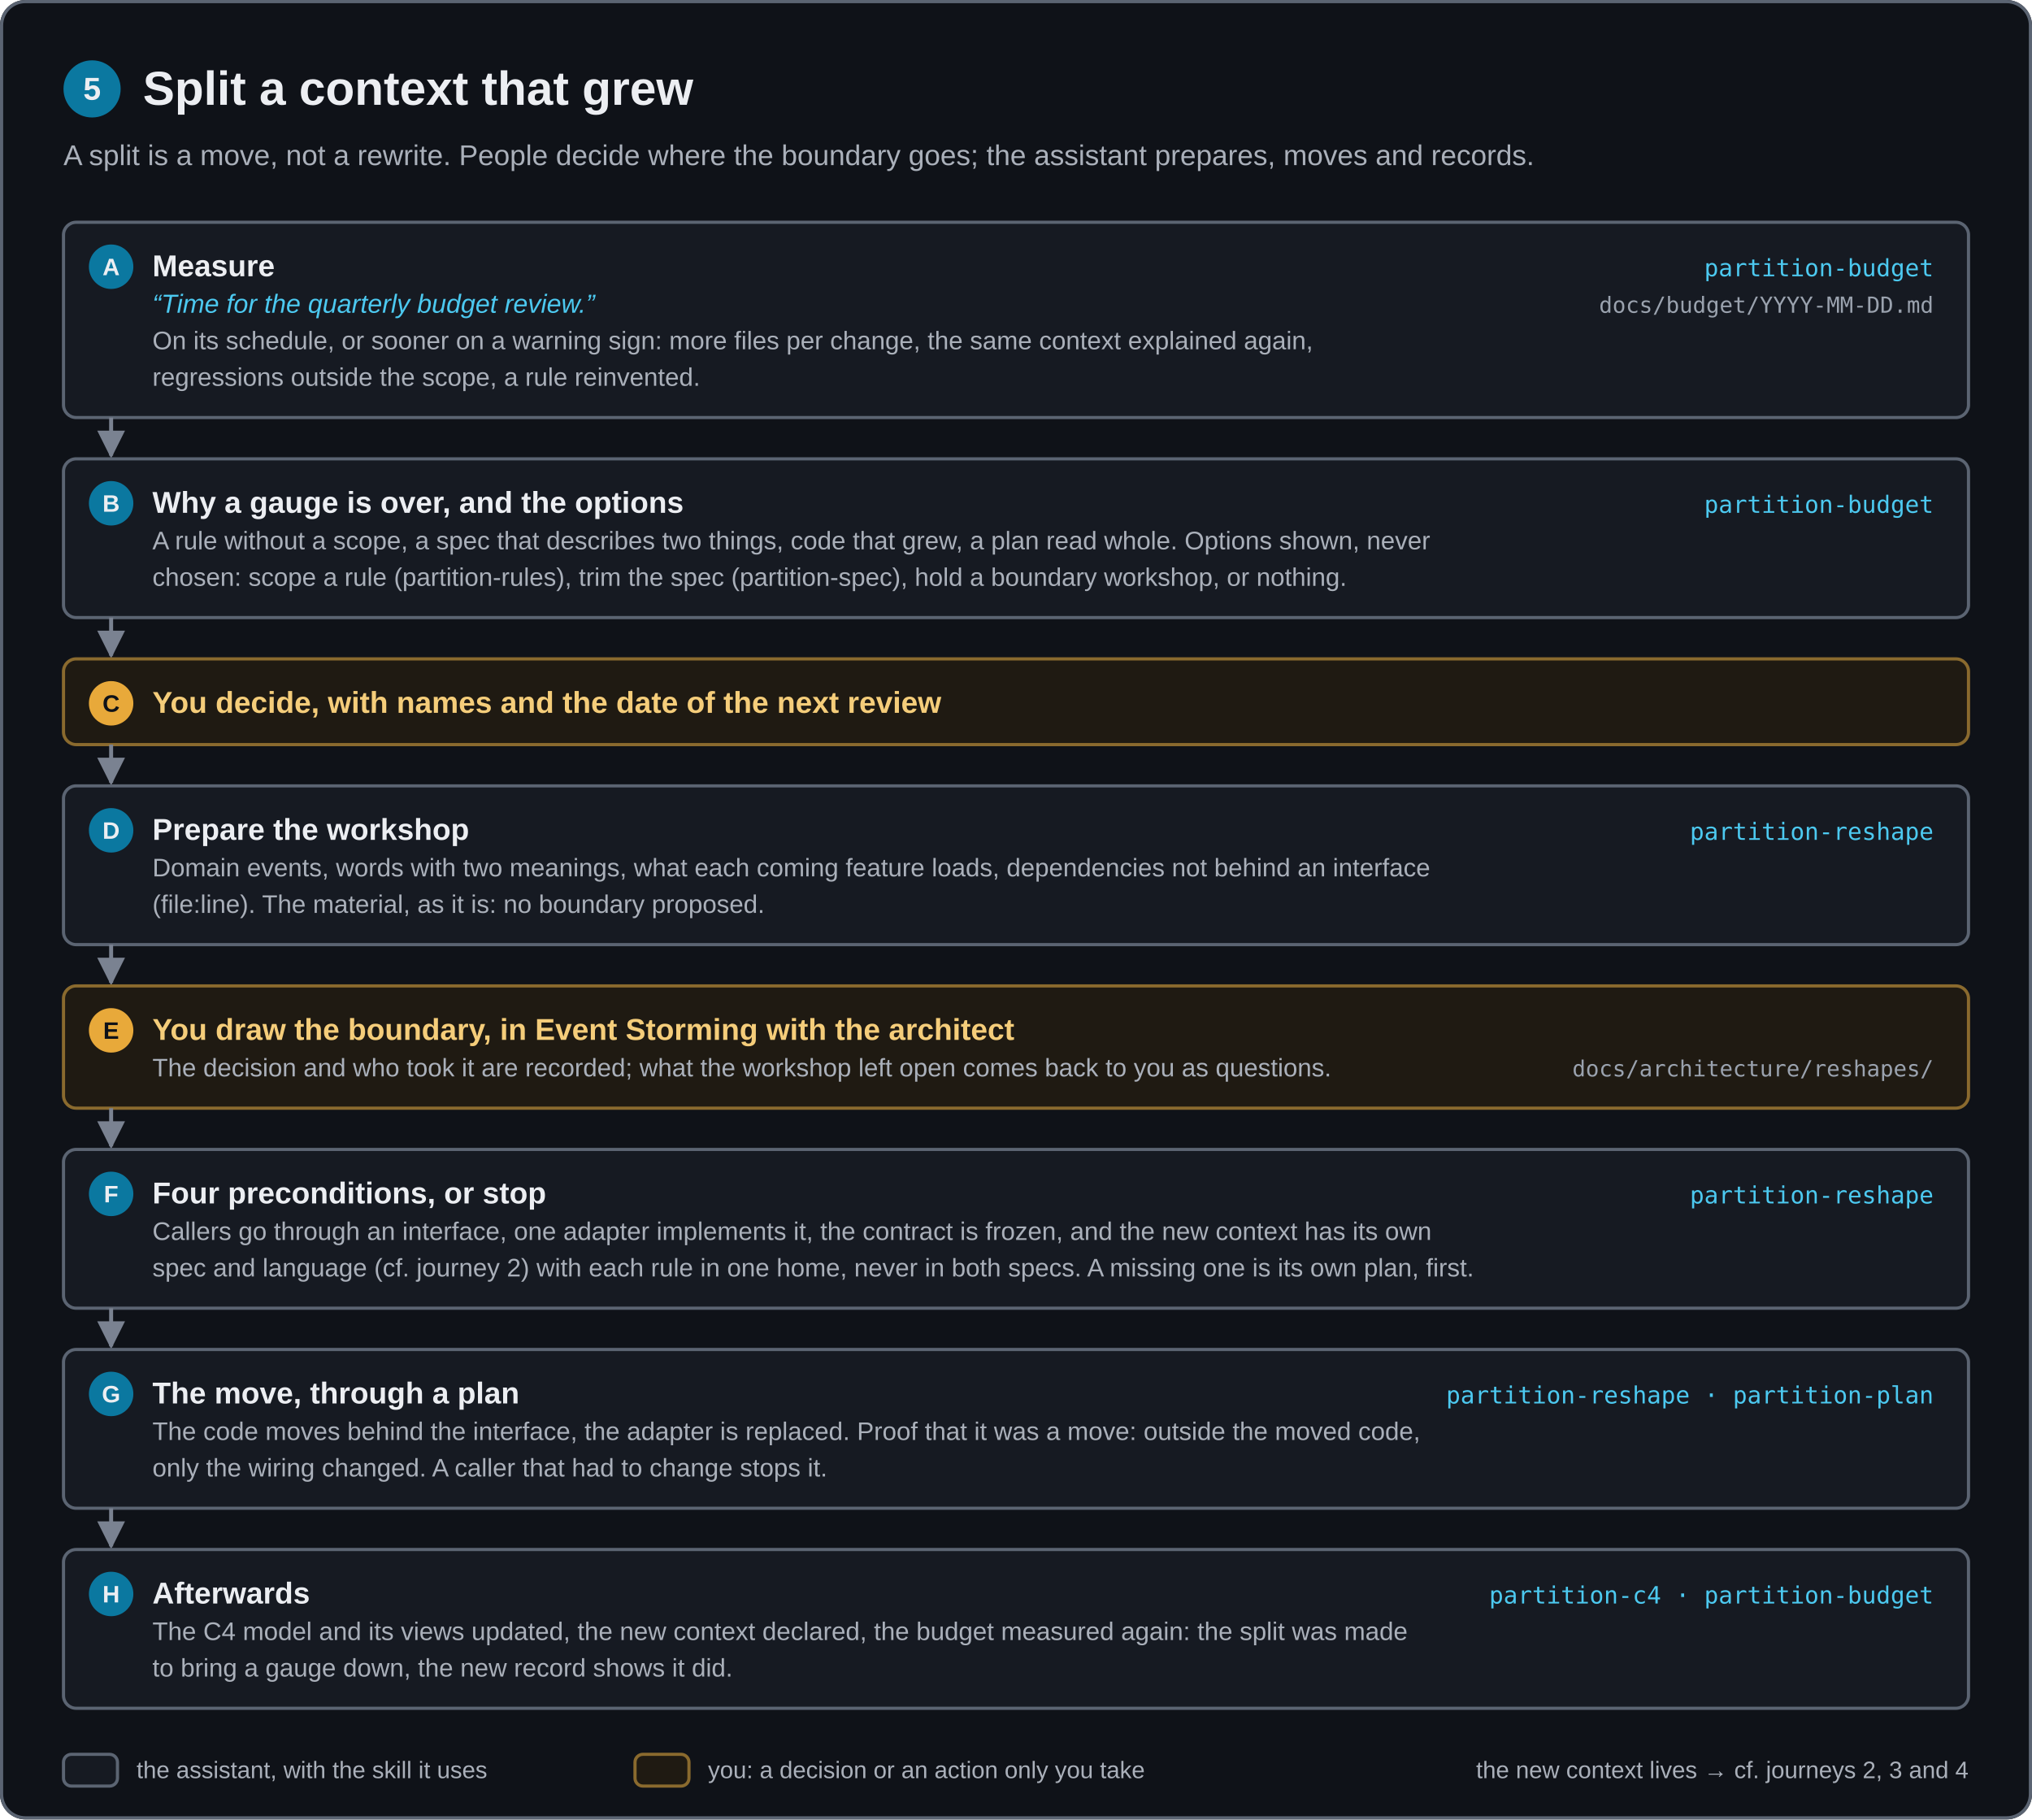
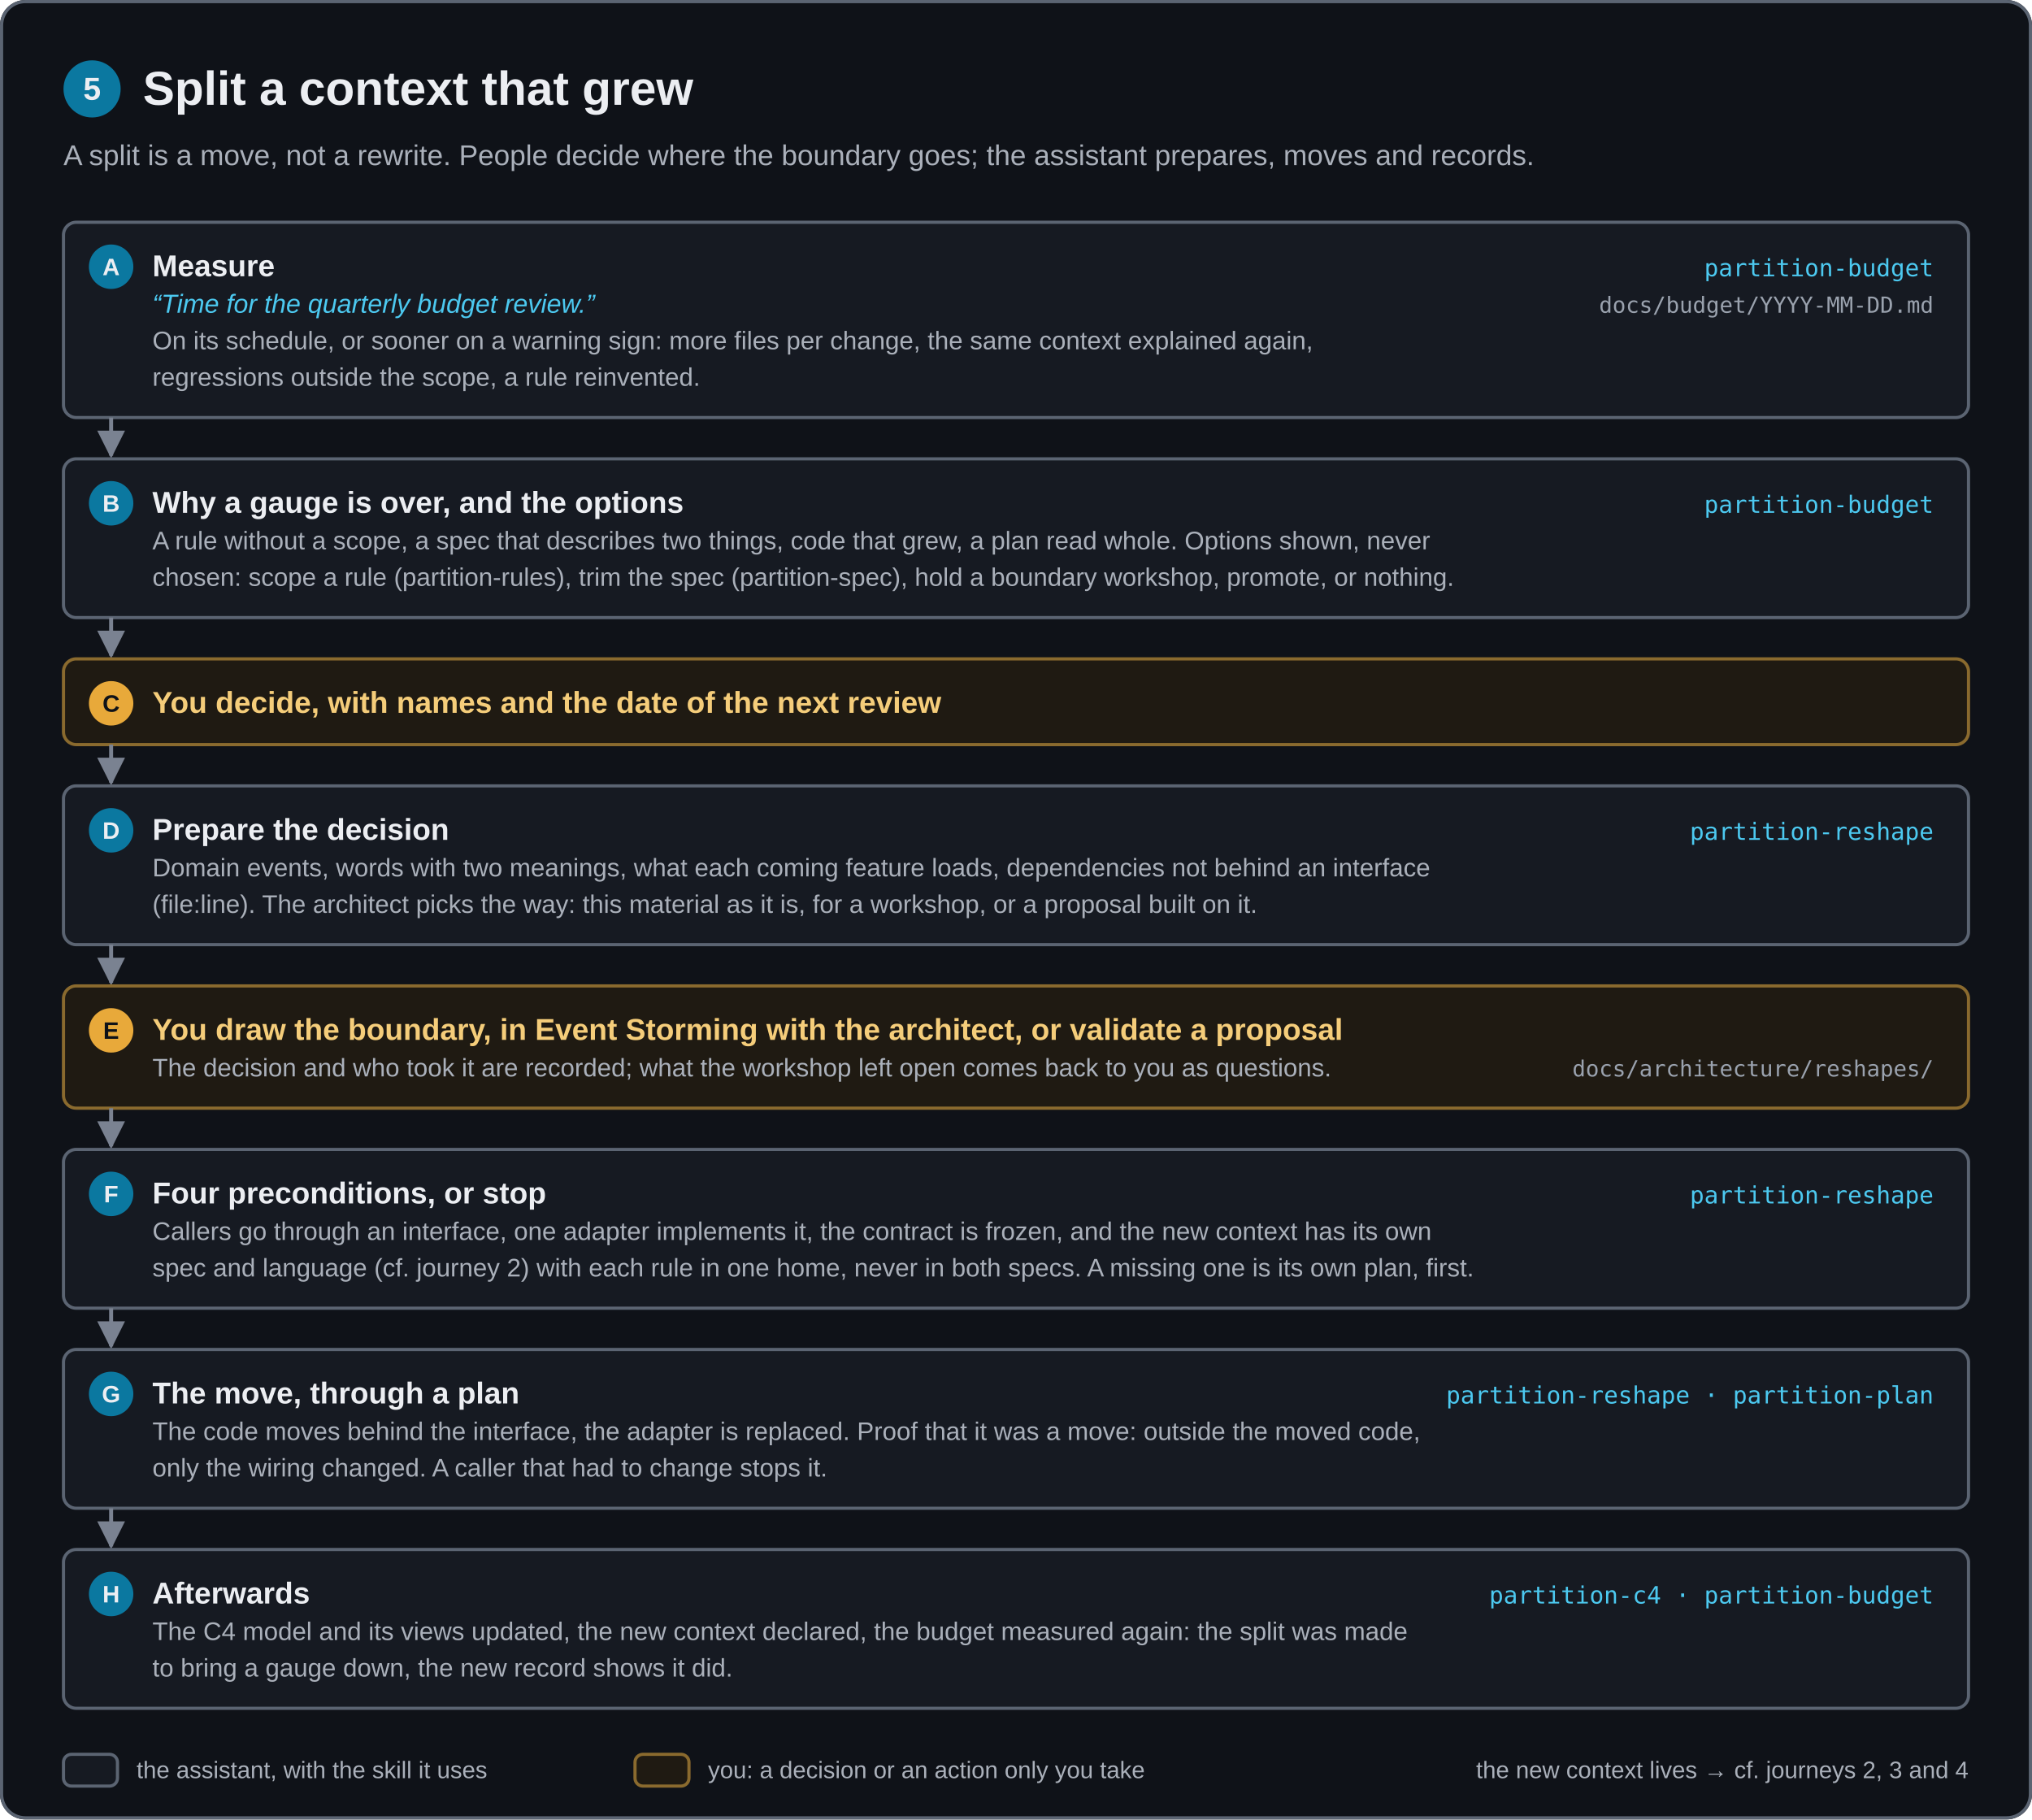
<svg xmlns="http://www.w3.org/2000/svg" viewBox="0 0 1280 1146" role="img" aria-labelledby="t d">
  <defs>
    <style>
      .sans { font-family: 'IBM Plex Sans','Segoe UI',system-ui,-apple-system,'Helvetica Neue',Arial,sans-serif; }
      .mono { font-family: 'IBM Plex Mono','Cascadia Mono',Consolas,Menlo,monospace; }
    </style>
    <marker id="a" viewBox="0 0 10 10" refX="9" refY="5" markerWidth="7" markerHeight="7" orient="auto-start-reverse">
      <path d="M0 0L10 5L0 10z" fill="#7a8291" />
    </marker>
    <marker id="b" viewBox="0 0 10 10" refX="9" refY="5" markerWidth="7" markerHeight="7" orient="auto-start-reverse">
      <path d="M0 0L10 5L0 10z" fill="#4cc9f0" />
    </marker>
  </defs>
  <rect width="1280" height="1146" rx="16" fill="#0f1218" />
  <rect x="1" y="1" width="1278" height="1144" rx="15" fill="none" stroke="#5b6472" stroke-width="2" />
  <circle cx="58" cy="56" r="18" fill="#0b78a0" />
  <text x="58" y="62.84" class="sans" font-size="20" font-weight="700" fill="#eceef2" text-anchor="middle">5</text>
  <text x="90" y="66" class="sans" font-size="30" font-weight="600" fill="#eceef2">Split a context that grew</text>
  <text x="40" y="104" class="sans" font-size="18" fill="#aab0ba">A split is a move, not a rewrite. People decide where the boundary goes; the assistant prepares, moves and records.</text>
  <rect x="40" y="140" width="1200" height="123" rx="8" fill="#161a22" stroke="#5b6472" stroke-width="2" />
  <circle cx="70" cy="168" r="14" fill="#0b78a0" />
  <text x="70" y="173.32" class="sans" font-size="15" font-weight="700" fill="#eceef2" text-anchor="middle">A</text>
  <text x="96" y="174" class="sans" font-size="19" font-weight="600" fill="#eceef2">Measure</text>
  <text x="1218" y="174" class="mono" font-size="15" fill="#4cc9f0" text-anchor="end">partition-budget</text>
  <text x="96" y="197" class="sans" font-size="16.5" font-style="italic" fill="#4cc9f0">“Time for the quarterly budget review.”</text>
  <text x="96" y="220" class="sans" font-size="16" fill="#aab0ba">On its schedule, or sooner on a warning sign: more files per change, the same context explained again,</text>
  <text x="96" y="243" class="sans" font-size="16" fill="#aab0ba">regressions outside the scope, a rule reinvented.</text>
  <text x="1218" y="197" class="mono" font-size="14" fill="#9aa2ae" text-anchor="end">docs/budget/YYYY-MM-DD.md</text>
  <path d="M70 263L70 287" fill="none" stroke="#7a8291" stroke-width="2.5" marker-end="url(#a)" />
  <rect x="40" y="289" width="1200" height="100" rx="8" fill="#161a22" stroke="#5b6472" stroke-width="2" />
  <circle cx="70" cy="317" r="14" fill="#0b78a0" />
  <text x="70" y="322.32" class="sans" font-size="15" font-weight="700" fill="#eceef2" text-anchor="middle">B</text>
  <text x="96" y="323" class="sans" font-size="19" font-weight="600" fill="#eceef2">Why a gauge is over, and the options</text>
  <text x="1218" y="323" class="mono" font-size="15" fill="#4cc9f0" text-anchor="end">partition-budget</text>
  <text x="96" y="346" class="sans" font-size="16" fill="#aab0ba">A rule without a scope, a spec that describes two things, code that grew, a plan read whole. Options shown, never</text>
-   <text x="96" y="369" class="sans" font-size="16" fill="#aab0ba">chosen: scope a rule (partition-rules), trim the spec (partition-spec), hold a boundary workshop, or nothing.</text>
+   <text x="96" y="369" class="sans" font-size="16" fill="#aab0ba">chosen: scope a rule (partition-rules), trim the spec (partition-spec), hold a boundary workshop, promote, or nothing.</text>
  <path d="M70 389L70 413" fill="none" stroke="#7a8291" stroke-width="2.5" marker-end="url(#a)" />
  <rect x="40" y="415" width="1200" height="54" rx="8" fill="#1f1a12" stroke="#8a6a2e" stroke-width="2" />
  <circle cx="70" cy="443" r="14" fill="#e8a93a" />
  <text x="70" y="448.32" class="sans" font-size="15" font-weight="700" fill="#0f1218" text-anchor="middle">C</text>
  <text x="96" y="449" class="sans" font-size="19" font-weight="600" fill="#f5cd7a">You decide, with names and the date of the next review</text>
  <path d="M70 469L70 493" fill="none" stroke="#7a8291" stroke-width="2.5" marker-end="url(#a)" />
  <rect x="40" y="495" width="1200" height="100" rx="8" fill="#161a22" stroke="#5b6472" stroke-width="2" />
  <circle cx="70" cy="523" r="14" fill="#0b78a0" />
  <text x="70" y="528.32" class="sans" font-size="15" font-weight="700" fill="#eceef2" text-anchor="middle">D</text>
-   <text x="96" y="529" class="sans" font-size="19" font-weight="600" fill="#eceef2">Prepare the workshop</text>
+   <text x="96" y="529" class="sans" font-size="19" font-weight="600" fill="#eceef2">Prepare the decision</text>
  <text x="1218" y="529" class="mono" font-size="15" fill="#4cc9f0" text-anchor="end">partition-reshape</text>
  <text x="96" y="552" class="sans" font-size="16" fill="#aab0ba">Domain events, words with two meanings, what each coming feature loads, dependencies not behind an interface</text>
-   <text x="96" y="575" class="sans" font-size="16" fill="#aab0ba">(file:line). The material, as it is: no boundary proposed.</text>
+   <text x="96" y="575" class="sans" font-size="16" fill="#aab0ba">(file:line). The architect picks the way: this material as it is, for a workshop, or a proposal built on it.</text>
  <path d="M70 595L70 619" fill="none" stroke="#7a8291" stroke-width="2.5" marker-end="url(#a)" />
  <rect x="40" y="621" width="1200" height="77" rx="8" fill="#1f1a12" stroke="#8a6a2e" stroke-width="2" />
  <circle cx="70" cy="649" r="14" fill="#e8a93a" />
  <text x="70" y="654.32" class="sans" font-size="15" font-weight="700" fill="#0f1218" text-anchor="middle">E</text>
-   <text x="96" y="655" class="sans" font-size="19" font-weight="600" fill="#f5cd7a">You draw the boundary, in Event Storming with the architect</text>
+   <text x="96" y="655" class="sans" font-size="19" font-weight="600" fill="#f5cd7a">You draw the boundary, in Event Storming with the architect, or validate a proposal</text>
  <text x="96" y="678" class="sans" font-size="16" fill="#aab0ba">The decision and who took it are recorded; what the workshop left open comes back to you as questions.</text>
  <text x="1218" y="678" class="mono" font-size="14" fill="#9aa2ae" text-anchor="end">docs/architecture/reshapes/</text>
  <path d="M70 698L70 722" fill="none" stroke="#7a8291" stroke-width="2.5" marker-end="url(#a)" />
  <rect x="40" y="724" width="1200" height="100" rx="8" fill="#161a22" stroke="#5b6472" stroke-width="2" />
  <circle cx="70" cy="752" r="14" fill="#0b78a0" />
  <text x="70" y="757.32" class="sans" font-size="15" font-weight="700" fill="#eceef2" text-anchor="middle">F</text>
  <text x="96" y="758" class="sans" font-size="19" font-weight="600" fill="#eceef2">Four preconditions, or stop</text>
  <text x="1218" y="758" class="mono" font-size="15" fill="#4cc9f0" text-anchor="end">partition-reshape</text>
  <text x="96" y="781" class="sans" font-size="16" fill="#aab0ba">Callers go through an interface, one adapter implements it, the contract is frozen, and the new context has its own</text>
  <text x="96" y="804" class="sans" font-size="16" fill="#aab0ba">spec and language (cf. journey 2) with each rule in one home, never in both specs. A missing one is its own plan, first.</text>
  <path d="M70 824L70 848" fill="none" stroke="#7a8291" stroke-width="2.5" marker-end="url(#a)" />
  <rect x="40" y="850" width="1200" height="100" rx="8" fill="#161a22" stroke="#5b6472" stroke-width="2" />
  <circle cx="70" cy="878" r="14" fill="#0b78a0" />
  <text x="70" y="883.32" class="sans" font-size="15" font-weight="700" fill="#eceef2" text-anchor="middle">G</text>
  <text x="96" y="884" class="sans" font-size="19" font-weight="600" fill="#eceef2">The move, through a plan</text>
  <text x="1218" y="884" class="mono" font-size="15" fill="#4cc9f0" text-anchor="end">partition-reshape · partition-plan</text>
  <text x="96" y="907" class="sans" font-size="16" fill="#aab0ba">The code moves behind the interface, the adapter is replaced. Proof that it was a move: outside the moved code,</text>
  <text x="96" y="930" class="sans" font-size="16" fill="#aab0ba">only the wiring changed. A caller that had to change stops it.</text>
  <path d="M70 950L70 974" fill="none" stroke="#7a8291" stroke-width="2.5" marker-end="url(#a)" />
  <rect x="40" y="976" width="1200" height="100" rx="8" fill="#161a22" stroke="#5b6472" stroke-width="2" />
  <circle cx="70" cy="1004" r="14" fill="#0b78a0" />
  <text x="70" y="1009.32" class="sans" font-size="15" font-weight="700" fill="#eceef2" text-anchor="middle">H</text>
  <text x="96" y="1010" class="sans" font-size="19" font-weight="600" fill="#eceef2">Afterwards</text>
  <text x="1218" y="1010" class="mono" font-size="15" fill="#4cc9f0" text-anchor="end">partition-c4 · partition-budget</text>
  <text x="96" y="1033" class="sans" font-size="16" fill="#aab0ba">The C4 model and its views updated, the new context declared, the budget measured again: the split was made</text>
  <text x="96" y="1056" class="sans" font-size="16" fill="#aab0ba">to bring a gauge down, the new record shows it did.</text>
  <rect x="40" y="1105" width="34" height="20" rx="5" fill="#161a22" stroke="#5b6472" stroke-width="2" />
  <text x="86" y="1120" class="sans" font-size="15" fill="#aab0ba" text-anchor="start">the assistant, with the skill it uses</text>
  <rect x="400" y="1105" width="34" height="20" rx="5" fill="#1f1a12" stroke="#8a6a2e" stroke-width="2" />
  <text x="446" y="1120" class="sans" font-size="15" fill="#aab0ba" text-anchor="start">you: a decision or an action only you take</text>
  <text x="1240" y="1120" class="sans" font-size="15" fill="#aab0ba" text-anchor="end">the new context lives → cf. journeys 2, 3 and 4</text>
</svg>
